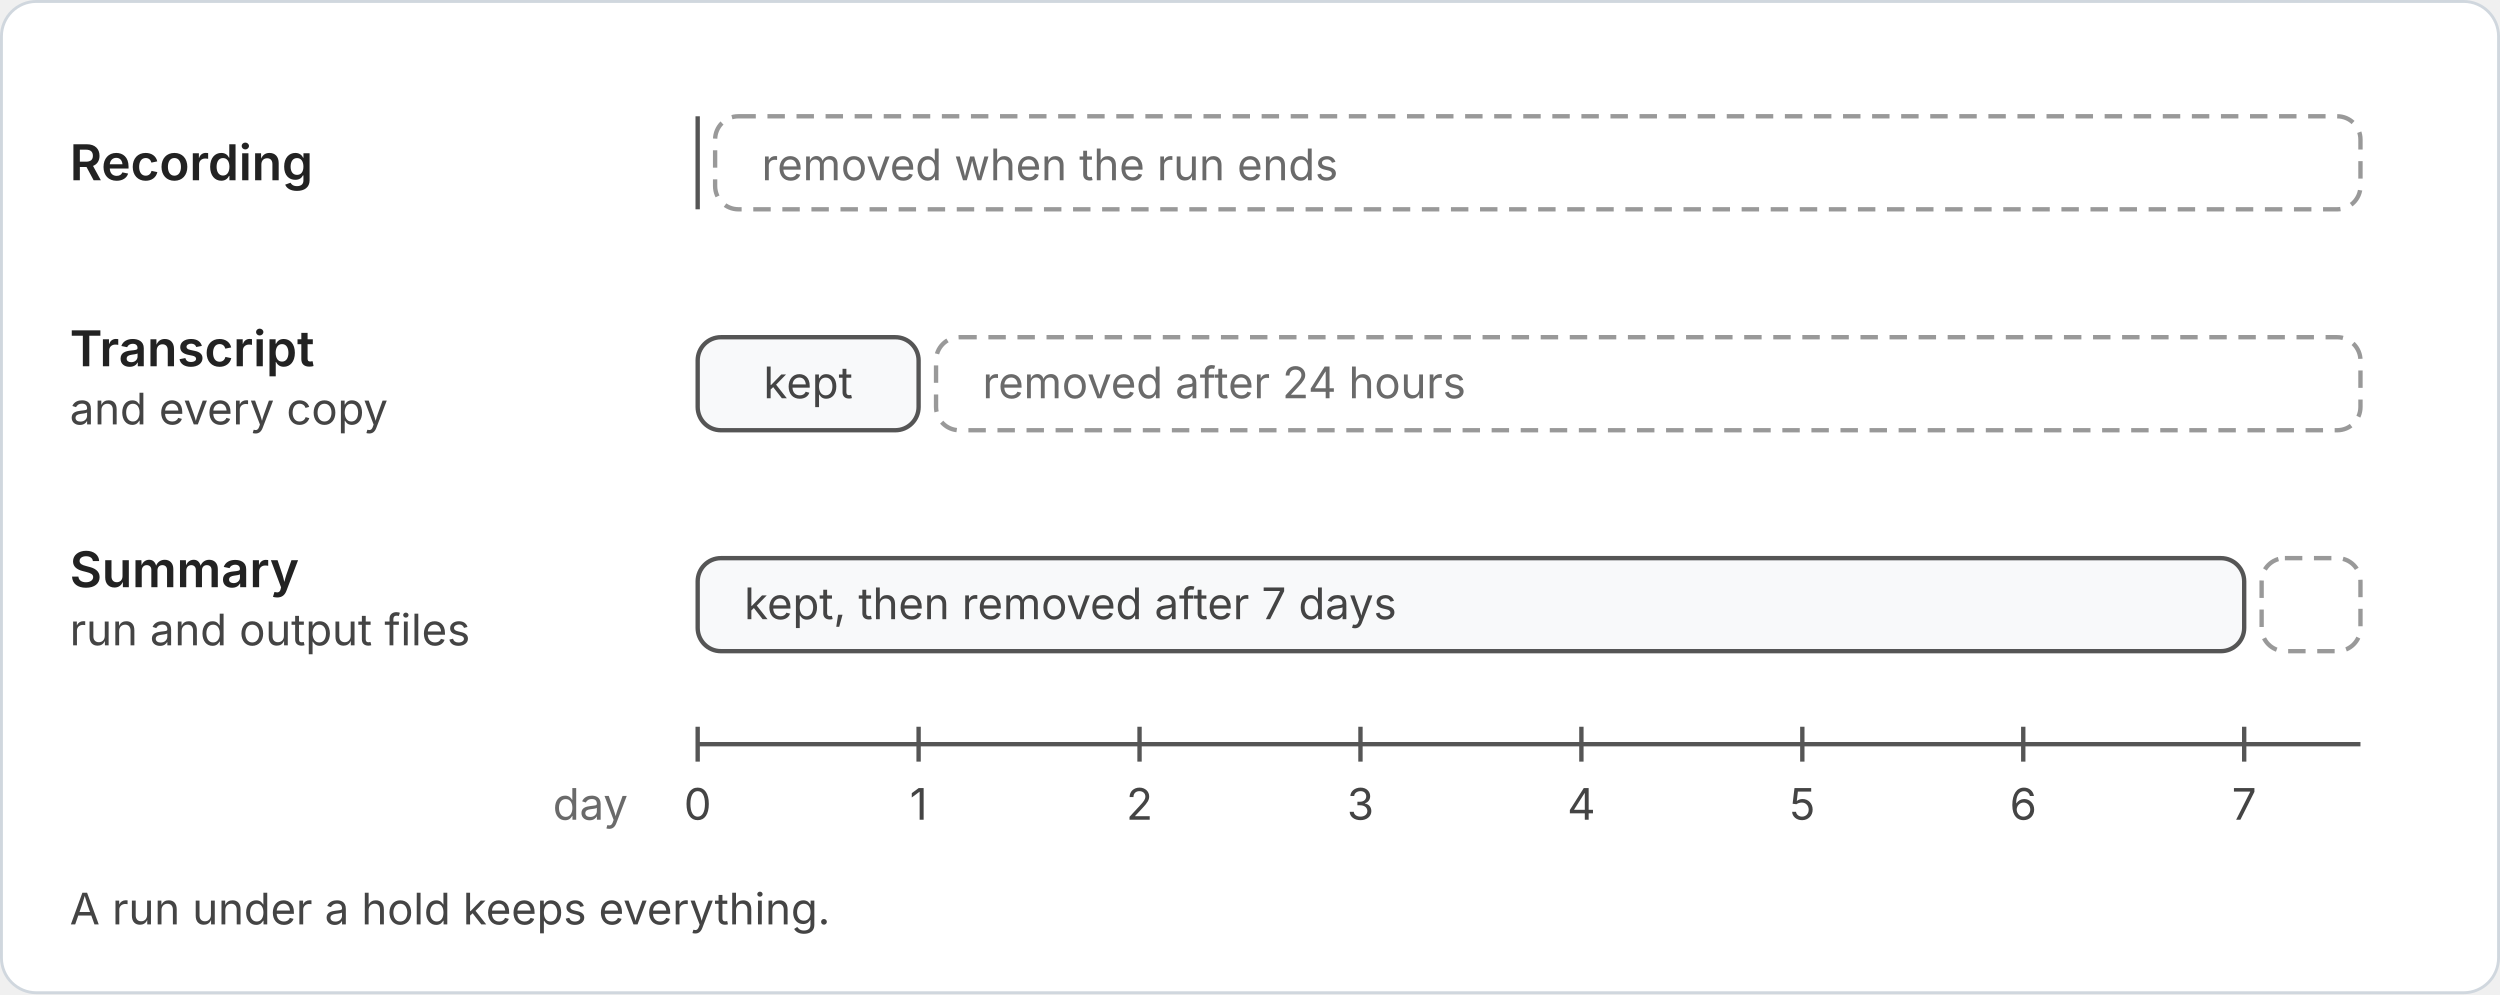
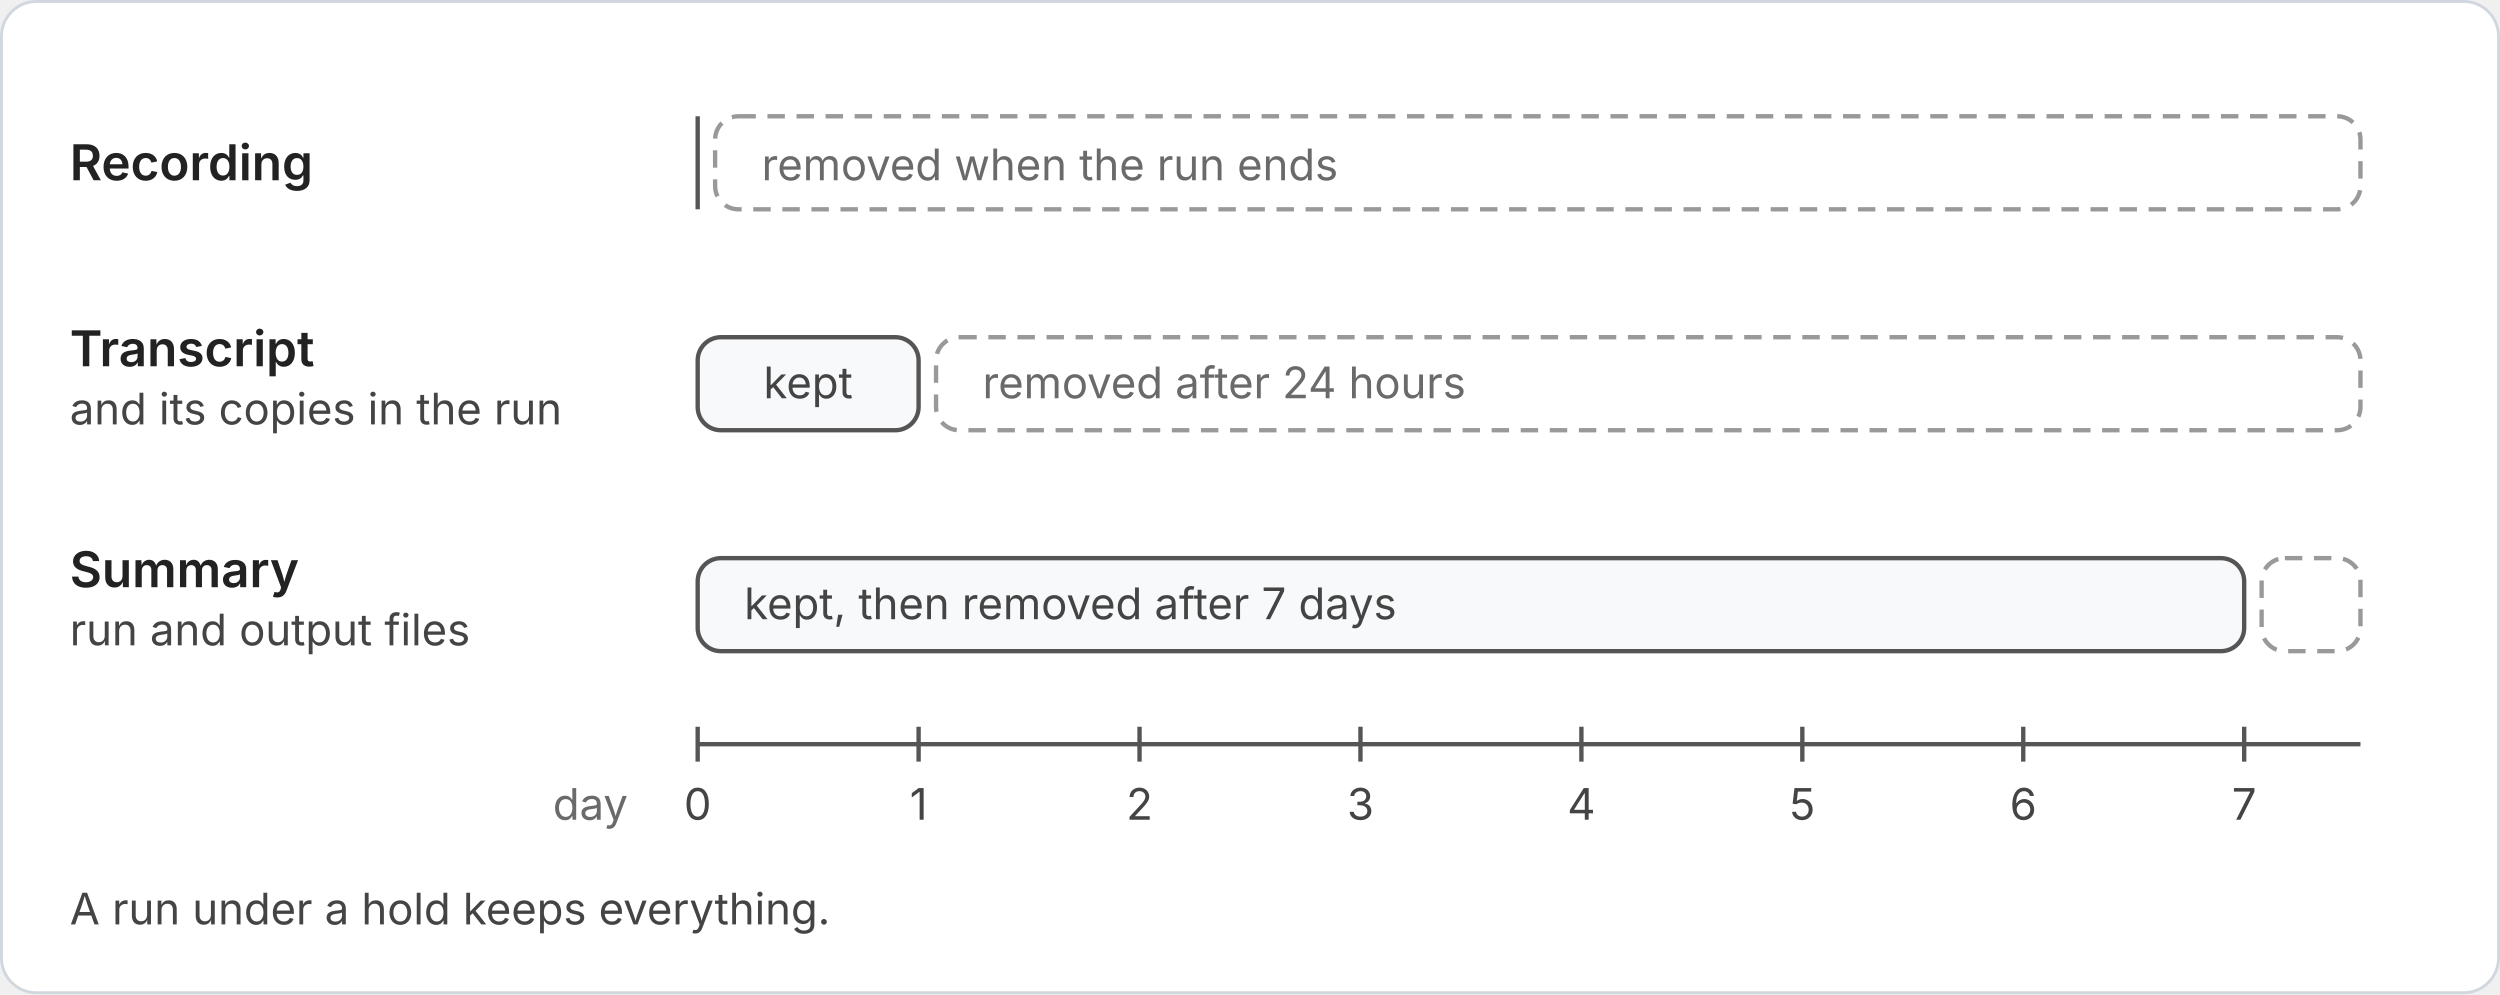
<svg xmlns="http://www.w3.org/2000/svg" width="860" height="342" viewBox="0 0 860 342" role="img" aria-labelledby="t d" style="font-family: Inter, 'Segoe UI', Helvetica, Arial, sans-serif; color-scheme: light dark;">
  <defs>
    <marker id="a" viewBox="0 0 10 10" refX="9" refY="5" markerWidth="8" markerHeight="8" orient="auto-start-reverse">
      <path class="ah" d="M0,0 L10,5 L0,10 z" />
    </marker>
  </defs>
  <style>
    .bg{fill:#ffffff;stroke:#d0d7de;stroke-width:1}
    .lane{fill:none;stroke:#d0d7de;stroke-width:1.5}
    .box{fill:#f8f9fa;stroke:#555;stroke-width:1.5}
    .key{fill:#e3f2fd;stroke:#1565c0;stroke-width:2}
    .ok{fill:#e8f5e9;stroke:#2e7d32;stroke-width:1.5}
    .warn{fill:#fff3e0;stroke:#b26a00;stroke-width:1.5}
    .no{fill:#ffebee;stroke:#c62828;stroke-width:1.5}
    .gone{fill:none;stroke:#999;stroke-width:1.5;stroke-dasharray:6 4}
    .h{fill:#222;font-size:17px;font-weight:600}
    .t{fill:#222;font-size:16px}
    .s{fill:#444;font-size:15px}
    .m{fill:#6a6a6a;font-size:15px}
    .r{fill:#c62828;font-size:15px}
    .pill{fill:#ffffff}
    .edge{stroke:#555;stroke-width:1.5;fill:none;marker-end:url(#a)}
    .back{stroke:#555;stroke-width:1.5;fill:none;stroke-dasharray:6 4;marker-end:url(#a)}
    .line{stroke:#555;stroke-width:1.5;fill:none}
    .cut{stroke:#c62828;stroke-width:2;fill:none}
    .mark{stroke:#b26a00;stroke-width:2;fill:none;stroke-dasharray:6 4}
    .dot,.ah{fill:#555}
    @media (prefers-color-scheme: dark){
      .bg,.pill{fill:#0d1117}
      .bg,.lane{stroke:#30363d}
      .box{fill:#161b22;stroke:#8b949e}
      .key{fill:#0d2a45;stroke:#58a6ff}
      .ok{fill:#0f2a19;stroke:#3fb950}
      .warn{fill:#2b1d07;stroke:#d29922}
      .no{fill:#2d1214;stroke:#f85149}
      .gone{stroke:#6e7681}
      .h,.t{fill:#e6edf3}
      .s{fill:#b8c0ca}
      .m{fill:#8b949e}
      .r{fill:#ff7b72}
      .edge,.back,.line{stroke:#8b949e}
      .cut{stroke:#ff7b72}
      .mark{stroke:#d29922}
      .dot,.ah{fill:#8b949e}
    }
  </style>
  <rect class="bg" x="0.5" y="0.5" width="859" height="341" rx="12" />
  <g transform="translate(0,-24)">
    <text class="h" x="24" y="86">Recording</text>
    <path class="line" d="M240,64 V96" />
    <rect class="gone" x="246" y="64" width="566" height="32" rx="8" />
    <text class="m" x="262" y="86">removed when the run ends</text>
    <text class="h" x="24" y="150">Transcript</text>
-     <text class="s" x="24" y="170">and every copy</text>
+     <text class="s" x="24" y="170">and its copies in the run</text>
    <rect class="box" x="240" y="140" width="76" height="32" rx="8" />
    <text class="s" x="278" y="161" text-anchor="middle">kept</text>
    <rect class="gone" x="322" y="140" width="490" height="32" rx="8" />
    <text class="m" x="338" y="161">removed after 24 hours</text>
    <text class="h" x="24" y="226">Summary</text>
    <text class="s" x="24" y="246">run and output files</text>
    <rect class="box" x="240" y="216" width="532" height="32" rx="8" />
    <text class="s" x="256" y="237">kept, then removed after 7 days</text>
    <rect class="gone" x="778" y="216" width="34" height="32" rx="8" />
    <path class="line" d="M240,280 H812" />
    <path class="line" d="M240,274 V286 M316,274 V286 M392,274 V286 M468,274 V286 M544,274 V286 M620,274 V286 M696,274 V286 M772,274 V286" />
    <text class="m" x="216" y="306" text-anchor="end">day</text>
    <text class="s" x="240" y="306" text-anchor="middle">0</text>
    <text class="s" x="316" y="306" text-anchor="middle">1</text>
    <text class="s" x="392" y="306" text-anchor="middle">2</text>
    <text class="s" x="468" y="306" text-anchor="middle">3</text>
    <text class="s" x="544" y="306" text-anchor="middle">4</text>
    <text class="s" x="620" y="306" text-anchor="middle">5</text>
    <text class="s" x="696" y="306" text-anchor="middle">6</text>
    <text class="s" x="772" y="306" text-anchor="middle">7</text>
    <text class="s" x="24" y="342">A run under a hold keeps everything.</text>
  </g>
</svg>
